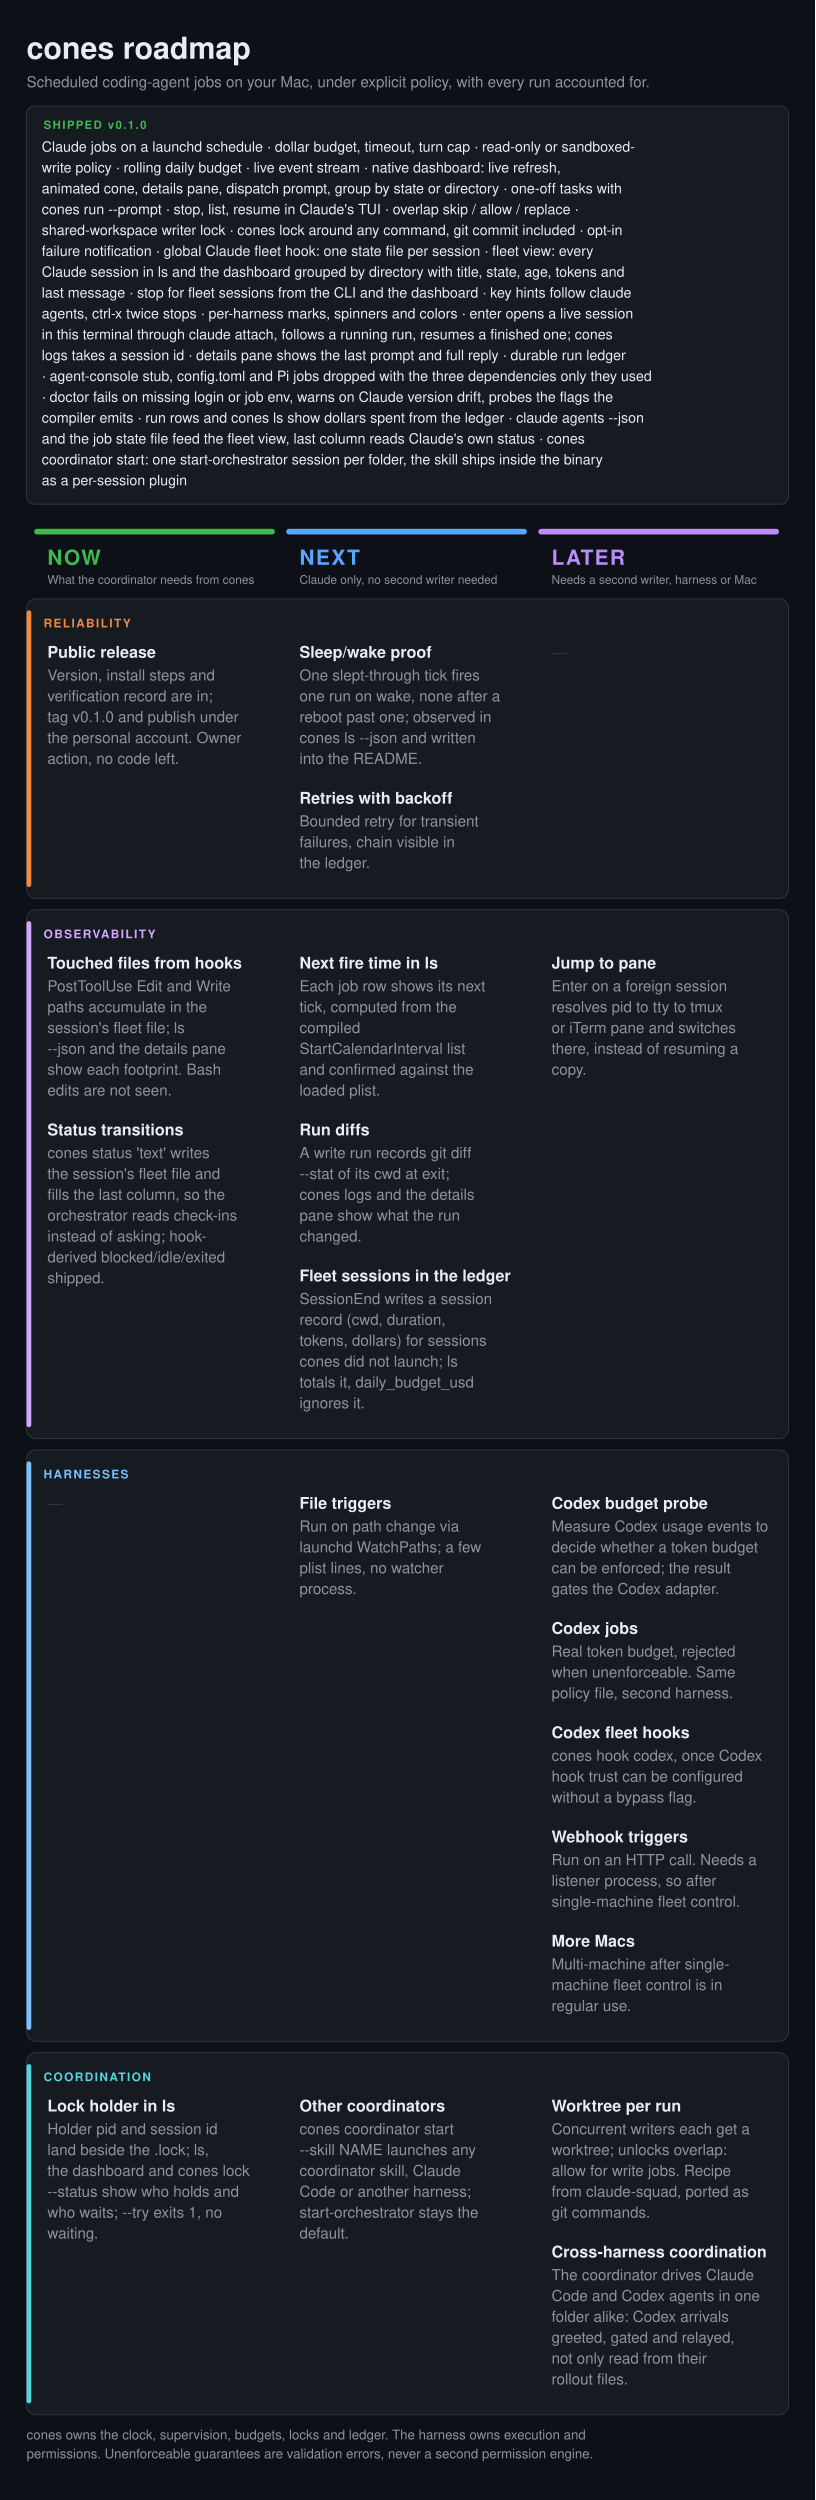
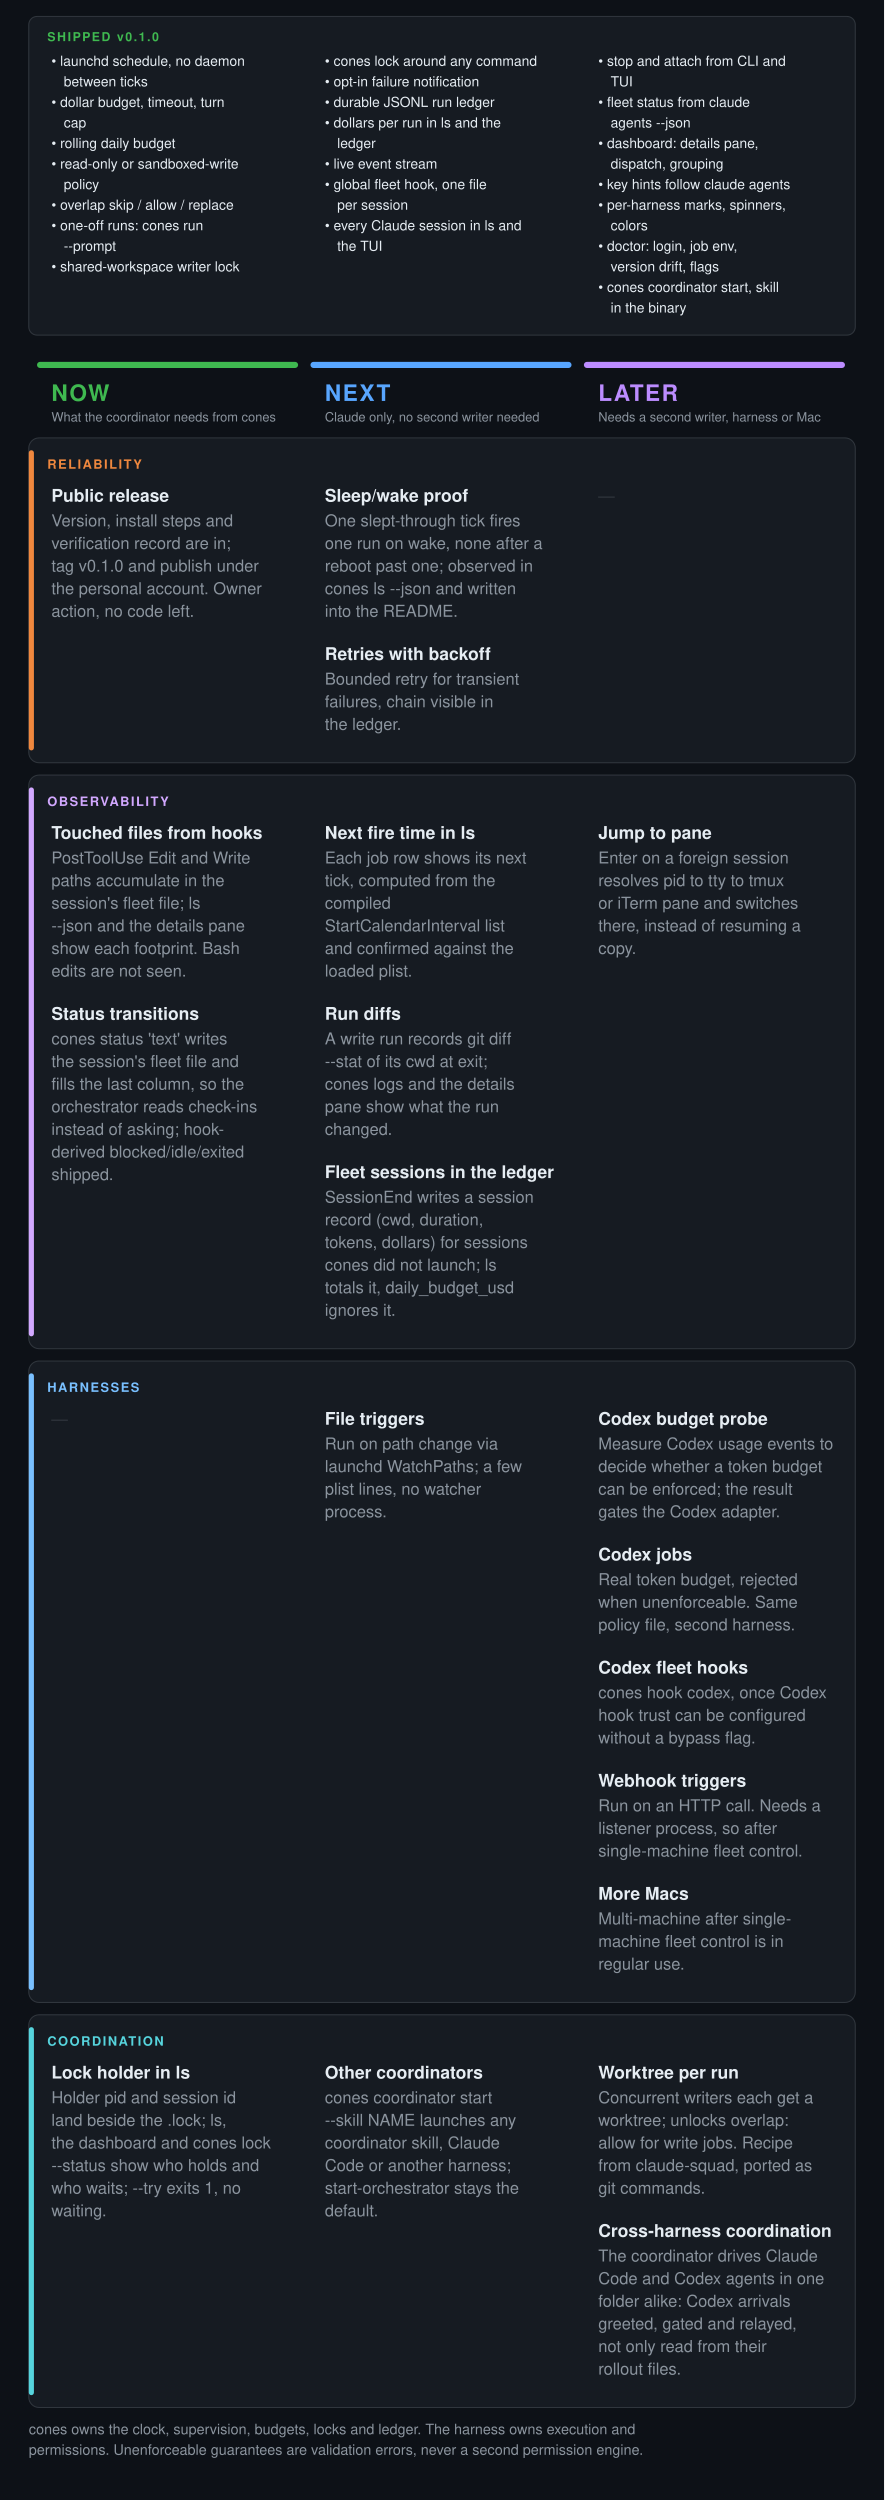
- <svg xmlns="http://www.w3.org/2000/svg" width="860" height="2638" viewBox="0 0 860 2638" font-family="-apple-system,BlinkMacSystemFont,Segoe UI,Helvetica,Arial,sans-serif">
-   <rect width="860" height="2638" fill="#0d1117" />
-   <text x="28" y="62" font-size="32" fill="#e6edf3" font-weight="700">cones roadmap</text>
-   <text x="28" y="92" font-size="16" fill="#8b949e">Scheduled coding-agent jobs on your Mac, under explicit policy, with every run accounted for.</text>
-   <rect x="28" y="112" width="804" height="420" rx="8" fill="#161b22" stroke="#30363d" />
-   <text x="46" y="136" font-size="12" fill="#3fb950" font-weight="700" letter-spacing="1.5">SHIPPED  v0.1.0</text>
-   <text x="44" y="160" font-size="15" fill="#e6edf3">Claude jobs on a launchd schedule · dollar budget, timeout, turn cap · read-only or sandboxed-</text>
-   <text x="44" y="182" font-size="15" fill="#e6edf3">write policy · rolling daily budget · live event stream · native dashboard: live refresh,</text>
-   <text x="44" y="204" font-size="15" fill="#e6edf3">animated cone, details pane, dispatch prompt, group by state or directory · one-off tasks with</text>
-   <text x="44" y="226" font-size="15" fill="#e6edf3">cones run --prompt · stop, list, resume in Claude's TUI · overlap skip / allow / replace ·</text>
-   <text x="44" y="248" font-size="15" fill="#e6edf3">shared-workspace writer lock · cones lock around any command, git commit included · opt-in</text>
-   <text x="44" y="270" font-size="15" fill="#e6edf3">failure notification · global Claude fleet hook: one state file per session · fleet view: every</text>
-   <text x="44" y="292" font-size="15" fill="#e6edf3">Claude session in ls and the dashboard grouped by directory with title, state, age, tokens and</text>
-   <text x="44" y="314" font-size="15" fill="#e6edf3">last message · stop for fleet sessions from the CLI and the dashboard · key hints follow claude</text>
-   <text x="44" y="336" font-size="15" fill="#e6edf3">agents, ctrl-x twice stops · per-harness marks, spinners and colors · enter opens a live session</text>
-   <text x="44" y="358" font-size="15" fill="#e6edf3">in this terminal through claude attach, follows a running run, resumes a finished one; cones</text>
-   <text x="44" y="380" font-size="15" fill="#e6edf3">logs takes a session id · details pane shows the last prompt and full reply · durable run ledger</text>
-   <text x="44" y="402" font-size="15" fill="#e6edf3">· agent-console stub, config.toml and Pi jobs dropped with the three dependencies only they used</text>
-   <text x="44" y="424" font-size="15" fill="#e6edf3">· doctor fails on missing login or job env, warns on Claude version drift, probes the flags the</text>
-   <text x="44" y="446" font-size="15" fill="#e6edf3">compiler emits · run rows and cones ls show dollars spent from the ledger · claude agents --json</text>
-   <text x="44" y="468" font-size="15" fill="#e6edf3">and the job state file feed the fleet view, last column reads Claude's own status · cones</text>
-   <text x="44" y="490" font-size="15" fill="#e6edf3">coordinator start: one start-orchestrator session per folder, the skill ships inside the binary</text>
-   <text x="44" y="512" font-size="15" fill="#e6edf3">as a per-session plugin</text>
-   <rect x="36" y="558" width="254" height="6" rx="3" fill="#3fb950" />
-   <text x="50" y="596" font-size="22" fill="#3fb950" font-weight="800" letter-spacing="1.5">NOW</text>
-   <text x="50" y="616" font-size="12.5" fill="#8b949e">What the coordinator needs from cones</text>
-   <rect x="302" y="558" width="254" height="6" rx="3" fill="#58a6ff" />
-   <text x="316" y="596" font-size="22" fill="#58a6ff" font-weight="800" letter-spacing="1.5">NEXT</text>
-   <text x="316" y="616" font-size="12.5" fill="#8b949e">Claude only, no second writer needed</text>
-   <rect x="568" y="558" width="254" height="6" rx="3" fill="#bc8cff" />
-   <text x="582" y="596" font-size="22" fill="#bc8cff" font-weight="800" letter-spacing="1.5">LATER</text>
-   <text x="582" y="616" font-size="12.5" fill="#8b949e">Needs a second writer, harness or Mac</text>
-   <rect x="28" y="632" width="804" height="316" rx="10" fill="#161b22" stroke="#30363d" />
-   <rect x="28" y="644" width="5" height="292" rx="2.5" fill="#f0883e" />
-   <text x="46" y="662" font-size="12.5" fill="#f0883e" font-weight="700" letter-spacing="1.5">RELIABILITY</text>
-   <text x="50" y="694" font-size="17" fill="#e6edf3" font-weight="700">Public release</text>
-   <text x="50" y="718" font-size="16" fill="#8b949e">Version, install steps and</text>
-   <text x="50" y="740" font-size="16" fill="#8b949e">verification record are in;</text>
-   <text x="50" y="762" font-size="16" fill="#8b949e">tag v0.1.0 and publish under</text>
-   <text x="50" y="784" font-size="16" fill="#8b949e">the personal account. Owner</text>
-   <text x="50" y="806" font-size="16" fill="#8b949e">action, no code left.</text>
-   <text x="316" y="694" font-size="17" fill="#e6edf3" font-weight="700">Sleep/wake proof</text>
-   <text x="316" y="718" font-size="16" fill="#8b949e">One slept-through tick fires</text>
-   <text x="316" y="740" font-size="16" fill="#8b949e">one run on wake, none after a</text>
-   <text x="316" y="762" font-size="16" fill="#8b949e">reboot past one; observed in</text>
-   <text x="316" y="784" font-size="16" fill="#8b949e">cones ls --json and written</text>
-   <text x="316" y="806" font-size="16" fill="#8b949e">into the README.</text>
-   <text x="316" y="848" font-size="17" fill="#e6edf3" font-weight="700">Retries with backoff</text>
-   <text x="316" y="872" font-size="16" fill="#8b949e">Bounded retry for transient</text>
-   <text x="316" y="894" font-size="16" fill="#8b949e">failures, chain visible in</text>
-   <text x="316" y="916" font-size="16" fill="#8b949e">the ledger.</text>
-   <text x="582" y="694" font-size="16" fill="#30363d">—</text>
-   <rect x="28" y="960" width="804" height="558" rx="10" fill="#161b22" stroke="#30363d" />
-   <rect x="28" y="972" width="5" height="534" rx="2.5" fill="#d2a8ff" />
-   <text x="46" y="990" font-size="12.5" fill="#d2a8ff" font-weight="700" letter-spacing="1.5">OBSERVABILITY</text>
-   <text x="50" y="1022" font-size="17" fill="#e6edf3" font-weight="700">Touched files from hooks</text>
-   <text x="50" y="1046" font-size="16" fill="#8b949e">PostToolUse Edit and Write</text>
-   <text x="50" y="1068" font-size="16" fill="#8b949e">paths accumulate in the</text>
-   <text x="50" y="1090" font-size="16" fill="#8b949e">session's fleet file; ls</text>
-   <text x="50" y="1112" font-size="16" fill="#8b949e">--json and the details pane</text>
-   <text x="50" y="1134" font-size="16" fill="#8b949e">show each footprint. Bash</text>
-   <text x="50" y="1156" font-size="16" fill="#8b949e">edits are not seen.</text>
-   <text x="50" y="1198" font-size="17" fill="#e6edf3" font-weight="700">Status transitions</text>
-   <text x="50" y="1222" font-size="16" fill="#8b949e">cones status 'text' writes</text>
-   <text x="50" y="1244" font-size="16" fill="#8b949e">the session's fleet file and</text>
-   <text x="50" y="1266" font-size="16" fill="#8b949e">fills the last column, so the</text>
-   <text x="50" y="1288" font-size="16" fill="#8b949e">orchestrator reads check-ins</text>
-   <text x="50" y="1310" font-size="16" fill="#8b949e">instead of asking; hook-</text>
-   <text x="50" y="1332" font-size="16" fill="#8b949e">derived blocked/idle/exited</text>
-   <text x="50" y="1354" font-size="16" fill="#8b949e">shipped.</text>
-   <text x="316" y="1022" font-size="17" fill="#e6edf3" font-weight="700">Next fire time in ls</text>
-   <text x="316" y="1046" font-size="16" fill="#8b949e">Each job row shows its next</text>
-   <text x="316" y="1068" font-size="16" fill="#8b949e">tick, computed from the</text>
-   <text x="316" y="1090" font-size="16" fill="#8b949e">compiled</text>
-   <text x="316" y="1112" font-size="16" fill="#8b949e">StartCalendarInterval list</text>
-   <text x="316" y="1134" font-size="16" fill="#8b949e">and confirmed against the</text>
-   <text x="316" y="1156" font-size="16" fill="#8b949e">loaded plist.</text>
-   <text x="316" y="1198" font-size="17" fill="#e6edf3" font-weight="700">Run diffs</text>
-   <text x="316" y="1222" font-size="16" fill="#8b949e">A write run records git diff</text>
-   <text x="316" y="1244" font-size="16" fill="#8b949e">--stat of its cwd at exit;</text>
-   <text x="316" y="1266" font-size="16" fill="#8b949e">cones logs and the details</text>
-   <text x="316" y="1288" font-size="16" fill="#8b949e">pane show what the run</text>
-   <text x="316" y="1310" font-size="16" fill="#8b949e">changed.</text>
-   <text x="316" y="1352" font-size="17" fill="#e6edf3" font-weight="700">Fleet sessions in the ledger</text>
-   <text x="316" y="1376" font-size="16" fill="#8b949e">SessionEnd writes a session</text>
-   <text x="316" y="1398" font-size="16" fill="#8b949e">record (cwd, duration,</text>
-   <text x="316" y="1420" font-size="16" fill="#8b949e">tokens, dollars) for sessions</text>
-   <text x="316" y="1442" font-size="16" fill="#8b949e">cones did not launch; ls</text>
-   <text x="316" y="1464" font-size="16" fill="#8b949e">totals it, daily_budget_usd</text>
-   <text x="316" y="1486" font-size="16" fill="#8b949e">ignores it.</text>
-   <text x="582" y="1022" font-size="17" fill="#e6edf3" font-weight="700">Jump to pane</text>
-   <text x="582" y="1046" font-size="16" fill="#8b949e">Enter on a foreign session</text>
-   <text x="582" y="1068" font-size="16" fill="#8b949e">resolves pid to tty to tmux</text>
-   <text x="582" y="1090" font-size="16" fill="#8b949e">or iTerm pane and switches</text>
-   <text x="582" y="1112" font-size="16" fill="#8b949e">there, instead of resuming a</text>
-   <text x="582" y="1134" font-size="16" fill="#8b949e">copy.</text>
-   <rect x="28" y="1530" width="804" height="624" rx="10" fill="#161b22" stroke="#30363d" />
-   <rect x="28" y="1542" width="5" height="600" rx="2.5" fill="#79c0ff" />
-   <text x="46" y="1560" font-size="12.5" fill="#79c0ff" font-weight="700" letter-spacing="1.5">HARNESSES</text>
-   <text x="50" y="1592" font-size="16" fill="#30363d">—</text>
-   <text x="316" y="1592" font-size="17" fill="#e6edf3" font-weight="700">File triggers</text>
-   <text x="316" y="1616" font-size="16" fill="#8b949e">Run on path change via</text>
-   <text x="316" y="1638" font-size="16" fill="#8b949e">launchd WatchPaths; a few</text>
-   <text x="316" y="1660" font-size="16" fill="#8b949e">plist lines, no watcher</text>
-   <text x="316" y="1682" font-size="16" fill="#8b949e">process.</text>
-   <text x="582" y="1592" font-size="17" fill="#e6edf3" font-weight="700">Codex budget probe</text>
-   <text x="582" y="1616" font-size="16" fill="#8b949e">Measure Codex usage events to</text>
-   <text x="582" y="1638" font-size="16" fill="#8b949e">decide whether a token budget</text>
-   <text x="582" y="1660" font-size="16" fill="#8b949e">can be enforced; the result</text>
-   <text x="582" y="1682" font-size="16" fill="#8b949e">gates the Codex adapter.</text>
-   <text x="582" y="1724" font-size="17" fill="#e6edf3" font-weight="700">Codex jobs</text>
-   <text x="582" y="1748" font-size="16" fill="#8b949e">Real token budget, rejected</text>
-   <text x="582" y="1770" font-size="16" fill="#8b949e">when unenforceable. Same</text>
-   <text x="582" y="1792" font-size="16" fill="#8b949e">policy file, second harness.</text>
-   <text x="582" y="1834" font-size="17" fill="#e6edf3" font-weight="700">Codex fleet hooks</text>
-   <text x="582" y="1858" font-size="16" fill="#8b949e">cones hook codex, once Codex</text>
-   <text x="582" y="1880" font-size="16" fill="#8b949e">hook trust can be configured</text>
-   <text x="582" y="1902" font-size="16" fill="#8b949e">without a bypass flag.</text>
-   <text x="582" y="1944" font-size="17" fill="#e6edf3" font-weight="700">Webhook triggers</text>
-   <text x="582" y="1968" font-size="16" fill="#8b949e">Run on an HTTP call. Needs a</text>
-   <text x="582" y="1990" font-size="16" fill="#8b949e">listener process, so after</text>
-   <text x="582" y="2012" font-size="16" fill="#8b949e">single-machine fleet control.</text>
-   <text x="582" y="2054" font-size="17" fill="#e6edf3" font-weight="700">More Macs</text>
-   <text x="582" y="2078" font-size="16" fill="#8b949e">Multi-machine after single-</text>
-   <text x="582" y="2100" font-size="16" fill="#8b949e">machine fleet control is in</text>
-   <text x="582" y="2122" font-size="16" fill="#8b949e">regular use.</text>
-   <rect x="28" y="2166" width="804" height="382" rx="10" fill="#161b22" stroke="#30363d" />
-   <rect x="28" y="2178" width="5" height="358" rx="2.5" fill="#56d4dd" />
-   <text x="46" y="2196" font-size="12.5" fill="#56d4dd" font-weight="700" letter-spacing="1.5">COORDINATION</text>
-   <text x="50" y="2228" font-size="17" fill="#e6edf3" font-weight="700">Lock holder in ls</text>
-   <text x="50" y="2252" font-size="16" fill="#8b949e">Holder pid and session id</text>
-   <text x="50" y="2274" font-size="16" fill="#8b949e">land beside the .lock; ls,</text>
-   <text x="50" y="2296" font-size="16" fill="#8b949e">the dashboard and cones lock</text>
-   <text x="50" y="2318" font-size="16" fill="#8b949e">--status show who holds and</text>
-   <text x="50" y="2340" font-size="16" fill="#8b949e">who waits; --try exits 1, no</text>
-   <text x="50" y="2362" font-size="16" fill="#8b949e">waiting.</text>
-   <text x="316" y="2228" font-size="17" fill="#e6edf3" font-weight="700">Other coordinators</text>
-   <text x="316" y="2252" font-size="16" fill="#8b949e">cones coordinator start</text>
-   <text x="316" y="2274" font-size="16" fill="#8b949e">--skill NAME launches any</text>
-   <text x="316" y="2296" font-size="16" fill="#8b949e">coordinator skill, Claude</text>
-   <text x="316" y="2318" font-size="16" fill="#8b949e">Code or another harness;</text>
-   <text x="316" y="2340" font-size="16" fill="#8b949e">start-orchestrator stays the</text>
-   <text x="316" y="2362" font-size="16" fill="#8b949e">default.</text>
-   <text x="582" y="2228" font-size="17" fill="#e6edf3" font-weight="700">Worktree per run</text>
-   <text x="582" y="2252" font-size="16" fill="#8b949e">Concurrent writers each get a</text>
-   <text x="582" y="2274" font-size="16" fill="#8b949e">worktree; unlocks overlap:</text>
-   <text x="582" y="2296" font-size="16" fill="#8b949e">allow for write jobs. Recipe</text>
-   <text x="582" y="2318" font-size="16" fill="#8b949e">from claude-squad, ported as</text>
-   <text x="582" y="2340" font-size="16" fill="#8b949e">git commands.</text>
-   <text x="582" y="2382" font-size="17" fill="#e6edf3" font-weight="700">Cross-harness coordination</text>
-   <text x="582" y="2406" font-size="16" fill="#8b949e">The coordinator drives Claude</text>
-   <text x="582" y="2428" font-size="16" fill="#8b949e">Code and Codex agents in one</text>
-   <text x="582" y="2450" font-size="16" fill="#8b949e">folder alike: Codex arrivals</text>
-   <text x="582" y="2472" font-size="16" fill="#8b949e">greeted, gated and relayed,</text>
-   <text x="582" y="2494" font-size="16" fill="#8b949e">not only read from their</text>
-   <text x="582" y="2516" font-size="16" fill="#8b949e">rollout files.</text>
-   <text x="28" y="2574" font-size="14" fill="#8b949e">cones owns the clock, supervision, budgets, locks and ledger. The harness owns execution and</text>
-   <text x="28" y="2594" font-size="14" fill="#8b949e">permissions. Unenforceable guarantees are validation errors, never a second permission engine.</text>
+ <svg xmlns="http://www.w3.org/2000/svg" width="860" height="2432" viewBox="0 0 860 2432" font-family="-apple-system,BlinkMacSystemFont,Segoe UI,Helvetica,Arial,sans-serif">
+   <rect width="860" height="2432" fill="#0d1117" />
+   <rect x="28" y="16" width="804" height="310" rx="8" fill="#161b22" stroke="#30363d" />
+   <text x="46" y="40" font-size="12" fill="#3fb950" font-weight="700" letter-spacing="1.5">SHIPPED  v0.1.0</text>
+   <text x="50" y="64" font-size="13.5" fill="#e6edf3">• launchd schedule, no daemon</text>
+   <text x="62" y="84" font-size="13.5" fill="#e6edf3">between ticks</text>
+   <text x="50" y="104" font-size="13.5" fill="#e6edf3">• dollar budget, timeout, turn</text>
+   <text x="62" y="124" font-size="13.5" fill="#e6edf3">cap</text>
+   <text x="50" y="144" font-size="13.5" fill="#e6edf3">• rolling daily budget</text>
+   <text x="50" y="164" font-size="13.5" fill="#e6edf3">• read-only or sandboxed-write</text>
+   <text x="62" y="184" font-size="13.5" fill="#e6edf3">policy</text>
+   <text x="50" y="204" font-size="13.5" fill="#e6edf3">• overlap skip / allow / replace</text>
+   <text x="50" y="224" font-size="13.5" fill="#e6edf3">• one-off runs: cones run</text>
+   <text x="62" y="244" font-size="13.5" fill="#e6edf3">--prompt</text>
+   <text x="50" y="264" font-size="13.5" fill="#e6edf3">• shared-workspace writer lock</text>
+   <text x="316" y="64" font-size="13.5" fill="#e6edf3">• cones lock around any command</text>
+   <text x="316" y="84" font-size="13.5" fill="#e6edf3">• opt-in failure notification</text>
+   <text x="316" y="104" font-size="13.5" fill="#e6edf3">• durable JSONL run ledger</text>
+   <text x="316" y="124" font-size="13.5" fill="#e6edf3">• dollars per run in ls and the</text>
+   <text x="328" y="144" font-size="13.5" fill="#e6edf3">ledger</text>
+   <text x="316" y="164" font-size="13.5" fill="#e6edf3">• live event stream</text>
+   <text x="316" y="184" font-size="13.5" fill="#e6edf3">• global fleet hook, one file</text>
+   <text x="328" y="204" font-size="13.5" fill="#e6edf3">per session</text>
+   <text x="316" y="224" font-size="13.5" fill="#e6edf3">• every Claude session in ls and</text>
+   <text x="328" y="244" font-size="13.5" fill="#e6edf3">the TUI</text>
+   <text x="582" y="64" font-size="13.5" fill="#e6edf3">• stop and attach from CLI and</text>
+   <text x="594" y="84" font-size="13.5" fill="#e6edf3">TUI</text>
+   <text x="582" y="104" font-size="13.5" fill="#e6edf3">• fleet status from claude</text>
+   <text x="594" y="124" font-size="13.5" fill="#e6edf3">agents --json</text>
+   <text x="582" y="144" font-size="13.5" fill="#e6edf3">• dashboard: details pane,</text>
+   <text x="594" y="164" font-size="13.5" fill="#e6edf3">dispatch, grouping</text>
+   <text x="582" y="184" font-size="13.5" fill="#e6edf3">• key hints follow claude agents</text>
+   <text x="582" y="204" font-size="13.5" fill="#e6edf3">• per-harness marks, spinners,</text>
+   <text x="594" y="224" font-size="13.5" fill="#e6edf3">colors</text>
+   <text x="582" y="244" font-size="13.5" fill="#e6edf3">• doctor: login, job env,</text>
+   <text x="594" y="264" font-size="13.5" fill="#e6edf3">version drift, flags</text>
+   <text x="582" y="284" font-size="13.5" fill="#e6edf3">• cones coordinator start, skill</text>
+   <text x="594" y="304" font-size="13.5" fill="#e6edf3">in the binary</text>
+   <rect x="36" y="352" width="254" height="6" rx="3" fill="#3fb950" />
+   <text x="50" y="390" font-size="22" fill="#3fb950" font-weight="800" letter-spacing="1.5">NOW</text>
+   <text x="50" y="410" font-size="12.5" fill="#8b949e">What the coordinator needs from cones</text>
+   <rect x="302" y="352" width="254" height="6" rx="3" fill="#58a6ff" />
+   <text x="316" y="390" font-size="22" fill="#58a6ff" font-weight="800" letter-spacing="1.5">NEXT</text>
+   <text x="316" y="410" font-size="12.5" fill="#8b949e">Claude only, no second writer needed</text>
+   <rect x="568" y="352" width="254" height="6" rx="3" fill="#bc8cff" />
+   <text x="582" y="390" font-size="22" fill="#bc8cff" font-weight="800" letter-spacing="1.5">LATER</text>
+   <text x="582" y="410" font-size="12.5" fill="#8b949e">Needs a second writer, harness or Mac</text>
+   <rect x="28" y="426" width="804" height="316" rx="10" fill="#161b22" stroke="#30363d" />
+   <rect x="28" y="438" width="5" height="292" rx="2.5" fill="#f0883e" />
+   <text x="46" y="456" font-size="12.5" fill="#f0883e" font-weight="700" letter-spacing="1.5">RELIABILITY</text>
+   <text x="50" y="488" font-size="17" fill="#e6edf3" font-weight="700">Public release</text>
+   <text x="50" y="512" font-size="16" fill="#8b949e">Version, install steps and</text>
+   <text x="50" y="534" font-size="16" fill="#8b949e">verification record are in;</text>
+   <text x="50" y="556" font-size="16" fill="#8b949e">tag v0.1.0 and publish under</text>
+   <text x="50" y="578" font-size="16" fill="#8b949e">the personal account. Owner</text>
+   <text x="50" y="600" font-size="16" fill="#8b949e">action, no code left.</text>
+   <text x="316" y="488" font-size="17" fill="#e6edf3" font-weight="700">Sleep/wake proof</text>
+   <text x="316" y="512" font-size="16" fill="#8b949e">One slept-through tick fires</text>
+   <text x="316" y="534" font-size="16" fill="#8b949e">one run on wake, none after a</text>
+   <text x="316" y="556" font-size="16" fill="#8b949e">reboot past one; observed in</text>
+   <text x="316" y="578" font-size="16" fill="#8b949e">cones ls --json and written</text>
+   <text x="316" y="600" font-size="16" fill="#8b949e">into the README.</text>
+   <text x="316" y="642" font-size="17" fill="#e6edf3" font-weight="700">Retries with backoff</text>
+   <text x="316" y="666" font-size="16" fill="#8b949e">Bounded retry for transient</text>
+   <text x="316" y="688" font-size="16" fill="#8b949e">failures, chain visible in</text>
+   <text x="316" y="710" font-size="16" fill="#8b949e">the ledger.</text>
+   <text x="582" y="488" font-size="16" fill="#30363d">—</text>
+   <rect x="28" y="754" width="804" height="558" rx="10" fill="#161b22" stroke="#30363d" />
+   <rect x="28" y="766" width="5" height="534" rx="2.5" fill="#d2a8ff" />
+   <text x="46" y="784" font-size="12.5" fill="#d2a8ff" font-weight="700" letter-spacing="1.5">OBSERVABILITY</text>
+   <text x="50" y="816" font-size="17" fill="#e6edf3" font-weight="700">Touched files from hooks</text>
+   <text x="50" y="840" font-size="16" fill="#8b949e">PostToolUse Edit and Write</text>
+   <text x="50" y="862" font-size="16" fill="#8b949e">paths accumulate in the</text>
+   <text x="50" y="884" font-size="16" fill="#8b949e">session's fleet file; ls</text>
+   <text x="50" y="906" font-size="16" fill="#8b949e">--json and the details pane</text>
+   <text x="50" y="928" font-size="16" fill="#8b949e">show each footprint. Bash</text>
+   <text x="50" y="950" font-size="16" fill="#8b949e">edits are not seen.</text>
+   <text x="50" y="992" font-size="17" fill="#e6edf3" font-weight="700">Status transitions</text>
+   <text x="50" y="1016" font-size="16" fill="#8b949e">cones status 'text' writes</text>
+   <text x="50" y="1038" font-size="16" fill="#8b949e">the session's fleet file and</text>
+   <text x="50" y="1060" font-size="16" fill="#8b949e">fills the last column, so the</text>
+   <text x="50" y="1082" font-size="16" fill="#8b949e">orchestrator reads check-ins</text>
+   <text x="50" y="1104" font-size="16" fill="#8b949e">instead of asking; hook-</text>
+   <text x="50" y="1126" font-size="16" fill="#8b949e">derived blocked/idle/exited</text>
+   <text x="50" y="1148" font-size="16" fill="#8b949e">shipped.</text>
+   <text x="316" y="816" font-size="17" fill="#e6edf3" font-weight="700">Next fire time in ls</text>
+   <text x="316" y="840" font-size="16" fill="#8b949e">Each job row shows its next</text>
+   <text x="316" y="862" font-size="16" fill="#8b949e">tick, computed from the</text>
+   <text x="316" y="884" font-size="16" fill="#8b949e">compiled</text>
+   <text x="316" y="906" font-size="16" fill="#8b949e">StartCalendarInterval list</text>
+   <text x="316" y="928" font-size="16" fill="#8b949e">and confirmed against the</text>
+   <text x="316" y="950" font-size="16" fill="#8b949e">loaded plist.</text>
+   <text x="316" y="992" font-size="17" fill="#e6edf3" font-weight="700">Run diffs</text>
+   <text x="316" y="1016" font-size="16" fill="#8b949e">A write run records git diff</text>
+   <text x="316" y="1038" font-size="16" fill="#8b949e">--stat of its cwd at exit;</text>
+   <text x="316" y="1060" font-size="16" fill="#8b949e">cones logs and the details</text>
+   <text x="316" y="1082" font-size="16" fill="#8b949e">pane show what the run</text>
+   <text x="316" y="1104" font-size="16" fill="#8b949e">changed.</text>
+   <text x="316" y="1146" font-size="17" fill="#e6edf3" font-weight="700">Fleet sessions in the ledger</text>
+   <text x="316" y="1170" font-size="16" fill="#8b949e">SessionEnd writes a session</text>
+   <text x="316" y="1192" font-size="16" fill="#8b949e">record (cwd, duration,</text>
+   <text x="316" y="1214" font-size="16" fill="#8b949e">tokens, dollars) for sessions</text>
+   <text x="316" y="1236" font-size="16" fill="#8b949e">cones did not launch; ls</text>
+   <text x="316" y="1258" font-size="16" fill="#8b949e">totals it, daily_budget_usd</text>
+   <text x="316" y="1280" font-size="16" fill="#8b949e">ignores it.</text>
+   <text x="582" y="816" font-size="17" fill="#e6edf3" font-weight="700">Jump to pane</text>
+   <text x="582" y="840" font-size="16" fill="#8b949e">Enter on a foreign session</text>
+   <text x="582" y="862" font-size="16" fill="#8b949e">resolves pid to tty to tmux</text>
+   <text x="582" y="884" font-size="16" fill="#8b949e">or iTerm pane and switches</text>
+   <text x="582" y="906" font-size="16" fill="#8b949e">there, instead of resuming a</text>
+   <text x="582" y="928" font-size="16" fill="#8b949e">copy.</text>
+   <rect x="28" y="1324" width="804" height="624" rx="10" fill="#161b22" stroke="#30363d" />
+   <rect x="28" y="1336" width="5" height="600" rx="2.5" fill="#79c0ff" />
+   <text x="46" y="1354" font-size="12.5" fill="#79c0ff" font-weight="700" letter-spacing="1.5">HARNESSES</text>
+   <text x="50" y="1386" font-size="16" fill="#30363d">—</text>
+   <text x="316" y="1386" font-size="17" fill="#e6edf3" font-weight="700">File triggers</text>
+   <text x="316" y="1410" font-size="16" fill="#8b949e">Run on path change via</text>
+   <text x="316" y="1432" font-size="16" fill="#8b949e">launchd WatchPaths; a few</text>
+   <text x="316" y="1454" font-size="16" fill="#8b949e">plist lines, no watcher</text>
+   <text x="316" y="1476" font-size="16" fill="#8b949e">process.</text>
+   <text x="582" y="1386" font-size="17" fill="#e6edf3" font-weight="700">Codex budget probe</text>
+   <text x="582" y="1410" font-size="16" fill="#8b949e">Measure Codex usage events to</text>
+   <text x="582" y="1432" font-size="16" fill="#8b949e">decide whether a token budget</text>
+   <text x="582" y="1454" font-size="16" fill="#8b949e">can be enforced; the result</text>
+   <text x="582" y="1476" font-size="16" fill="#8b949e">gates the Codex adapter.</text>
+   <text x="582" y="1518" font-size="17" fill="#e6edf3" font-weight="700">Codex jobs</text>
+   <text x="582" y="1542" font-size="16" fill="#8b949e">Real token budget, rejected</text>
+   <text x="582" y="1564" font-size="16" fill="#8b949e">when unenforceable. Same</text>
+   <text x="582" y="1586" font-size="16" fill="#8b949e">policy file, second harness.</text>
+   <text x="582" y="1628" font-size="17" fill="#e6edf3" font-weight="700">Codex fleet hooks</text>
+   <text x="582" y="1652" font-size="16" fill="#8b949e">cones hook codex, once Codex</text>
+   <text x="582" y="1674" font-size="16" fill="#8b949e">hook trust can be configured</text>
+   <text x="582" y="1696" font-size="16" fill="#8b949e">without a bypass flag.</text>
+   <text x="582" y="1738" font-size="17" fill="#e6edf3" font-weight="700">Webhook triggers</text>
+   <text x="582" y="1762" font-size="16" fill="#8b949e">Run on an HTTP call. Needs a</text>
+   <text x="582" y="1784" font-size="16" fill="#8b949e">listener process, so after</text>
+   <text x="582" y="1806" font-size="16" fill="#8b949e">single-machine fleet control.</text>
+   <text x="582" y="1848" font-size="17" fill="#e6edf3" font-weight="700">More Macs</text>
+   <text x="582" y="1872" font-size="16" fill="#8b949e">Multi-machine after single-</text>
+   <text x="582" y="1894" font-size="16" fill="#8b949e">machine fleet control is in</text>
+   <text x="582" y="1916" font-size="16" fill="#8b949e">regular use.</text>
+   <rect x="28" y="1960" width="804" height="382" rx="10" fill="#161b22" stroke="#30363d" />
+   <rect x="28" y="1972" width="5" height="358" rx="2.5" fill="#56d4dd" />
+   <text x="46" y="1990" font-size="12.5" fill="#56d4dd" font-weight="700" letter-spacing="1.5">COORDINATION</text>
+   <text x="50" y="2022" font-size="17" fill="#e6edf3" font-weight="700">Lock holder in ls</text>
+   <text x="50" y="2046" font-size="16" fill="#8b949e">Holder pid and session id</text>
+   <text x="50" y="2068" font-size="16" fill="#8b949e">land beside the .lock; ls,</text>
+   <text x="50" y="2090" font-size="16" fill="#8b949e">the dashboard and cones lock</text>
+   <text x="50" y="2112" font-size="16" fill="#8b949e">--status show who holds and</text>
+   <text x="50" y="2134" font-size="16" fill="#8b949e">who waits; --try exits 1, no</text>
+   <text x="50" y="2156" font-size="16" fill="#8b949e">waiting.</text>
+   <text x="316" y="2022" font-size="17" fill="#e6edf3" font-weight="700">Other coordinators</text>
+   <text x="316" y="2046" font-size="16" fill="#8b949e">cones coordinator start</text>
+   <text x="316" y="2068" font-size="16" fill="#8b949e">--skill NAME launches any</text>
+   <text x="316" y="2090" font-size="16" fill="#8b949e">coordinator skill, Claude</text>
+   <text x="316" y="2112" font-size="16" fill="#8b949e">Code or another harness;</text>
+   <text x="316" y="2134" font-size="16" fill="#8b949e">start-orchestrator stays the</text>
+   <text x="316" y="2156" font-size="16" fill="#8b949e">default.</text>
+   <text x="582" y="2022" font-size="17" fill="#e6edf3" font-weight="700">Worktree per run</text>
+   <text x="582" y="2046" font-size="16" fill="#8b949e">Concurrent writers each get a</text>
+   <text x="582" y="2068" font-size="16" fill="#8b949e">worktree; unlocks overlap:</text>
+   <text x="582" y="2090" font-size="16" fill="#8b949e">allow for write jobs. Recipe</text>
+   <text x="582" y="2112" font-size="16" fill="#8b949e">from claude-squad, ported as</text>
+   <text x="582" y="2134" font-size="16" fill="#8b949e">git commands.</text>
+   <text x="582" y="2176" font-size="17" fill="#e6edf3" font-weight="700">Cross-harness coordination</text>
+   <text x="582" y="2200" font-size="16" fill="#8b949e">The coordinator drives Claude</text>
+   <text x="582" y="2222" font-size="16" fill="#8b949e">Code and Codex agents in one</text>
+   <text x="582" y="2244" font-size="16" fill="#8b949e">folder alike: Codex arrivals</text>
+   <text x="582" y="2266" font-size="16" fill="#8b949e">greeted, gated and relayed,</text>
+   <text x="582" y="2288" font-size="16" fill="#8b949e">not only read from their</text>
+   <text x="582" y="2310" font-size="16" fill="#8b949e">rollout files.</text>
+   <text x="28" y="2368" font-size="14" fill="#8b949e">cones owns the clock, supervision, budgets, locks and ledger. The harness owns execution and</text>
+   <text x="28" y="2388" font-size="14" fill="#8b949e">permissions. Unenforceable guarantees are validation errors, never a second permission engine.</text>
</svg>
